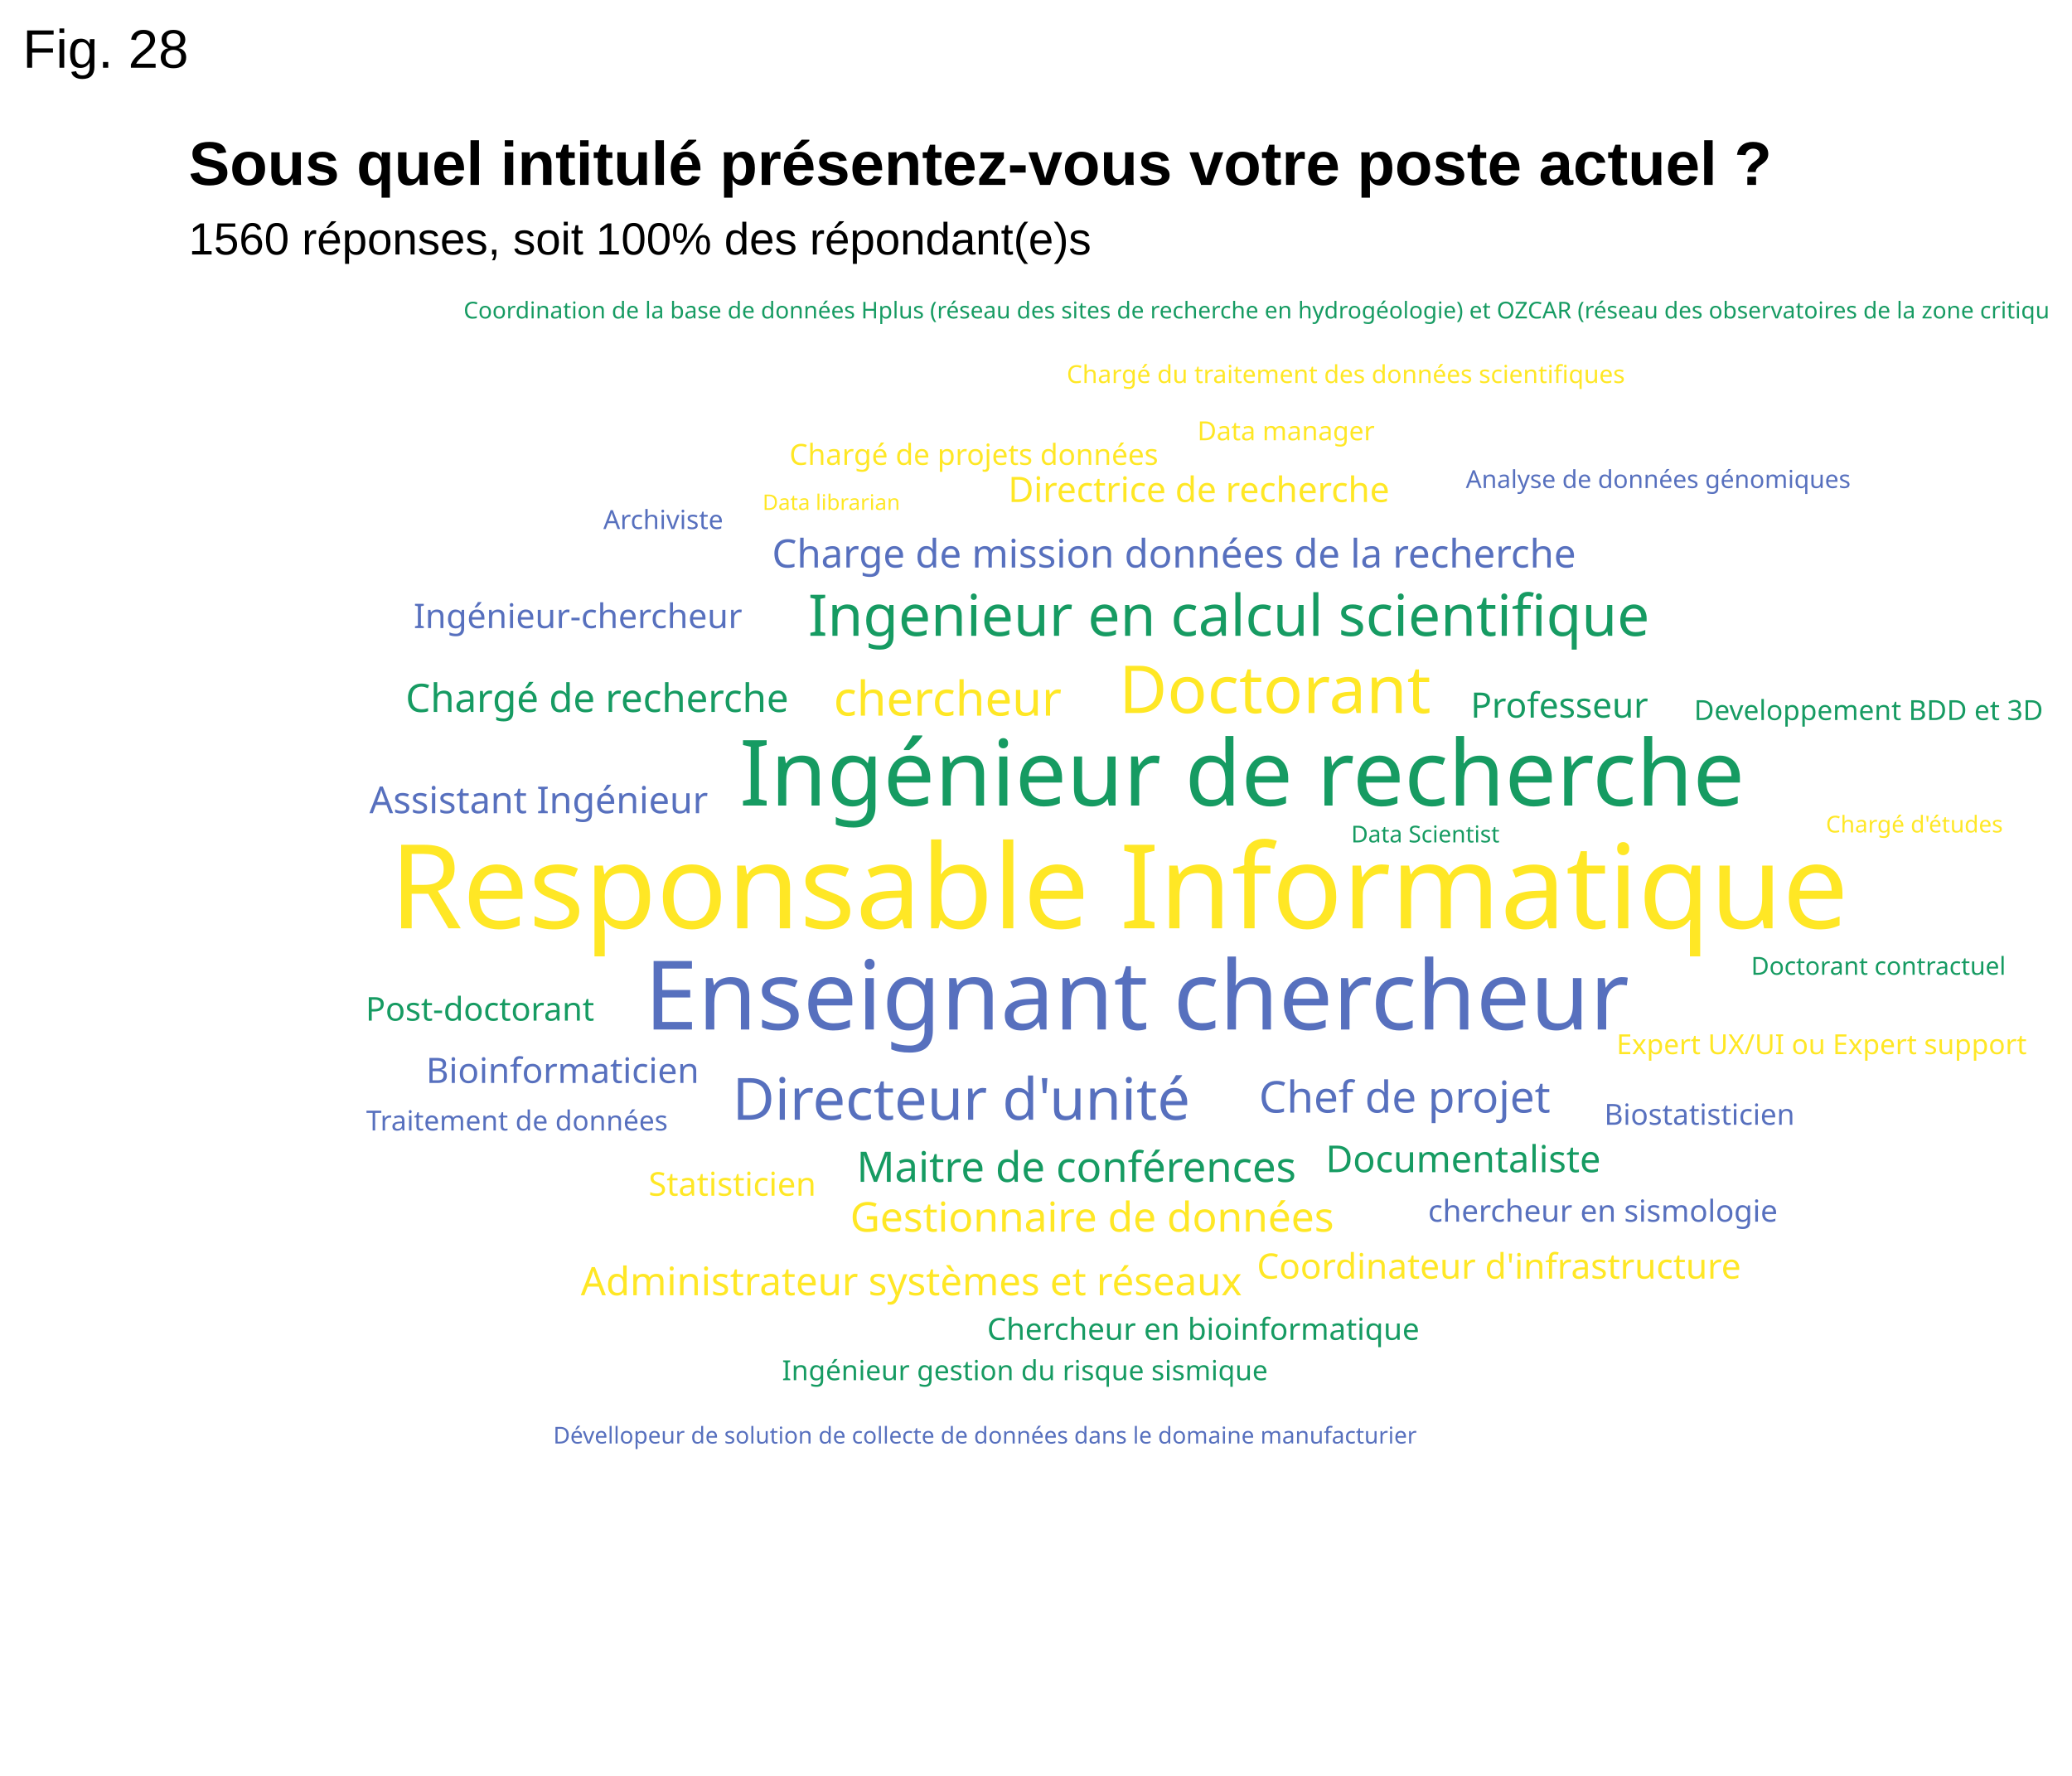
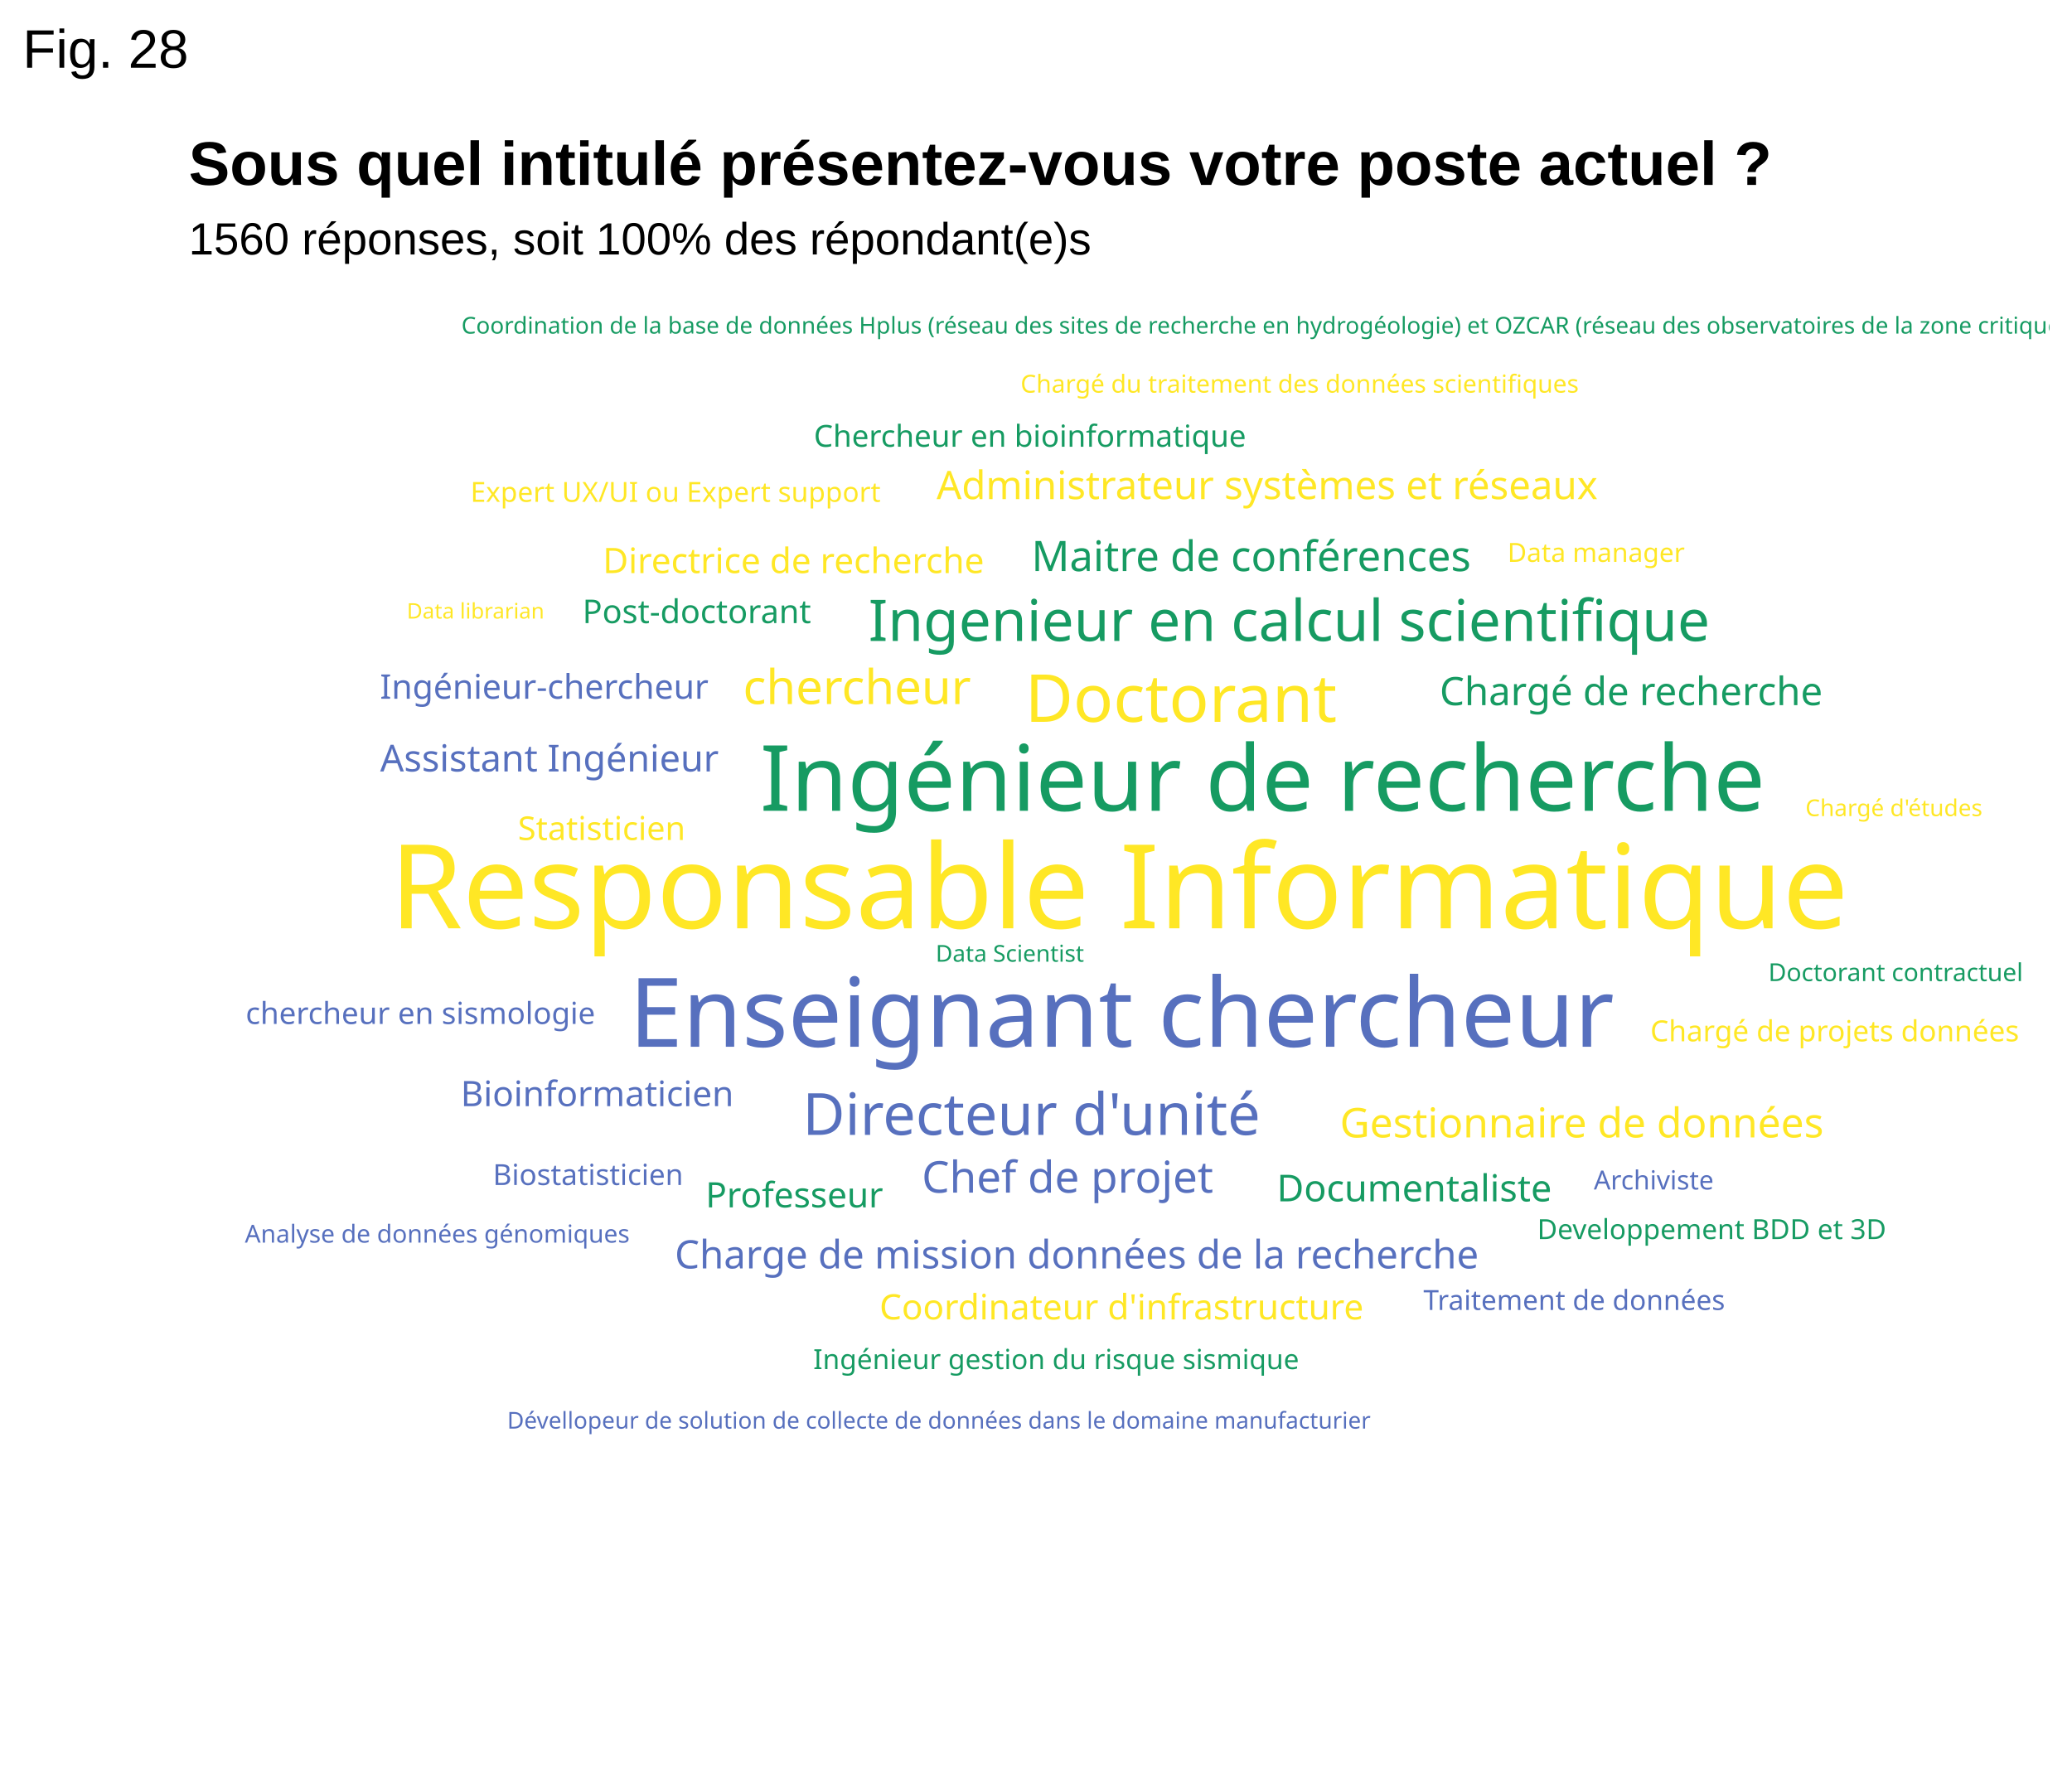
<svg xmlns="http://www.w3.org/2000/svg" class="svglite" width="504.00pt" height="432.00pt" viewBox="0 0 504.00 432.00">
  <defs>
    <style type="text/css">
    .svglite line, .svglite polyline, .svglite polygon, .svglite path, .svglite rect, .svglite circle {
      fill: none;
      stroke: #000000;
      stroke-linecap: round;
      stroke-linejoin: round;
      stroke-miterlimit: 10.00;
    }
    .svglite text {
      white-space: pre;
    }
  </style>
  </defs>
  <rect width="100%" height="100%" style="stroke: none; fill: none;" />
  <defs>
    <clipPath id="cpMC4wMHw1MDQuMDB8MC4wMHw0MzIuMDA=">
      <rect x="0.00" y="0.00" width="504.00" height="432.00" />
    </clipPath>
  </defs>
  <g clip-path="url(#cpMC4wMHw1MDQuMDB8MC4wMHw0MzIuMDA=)">
</g>
  <defs>
    <clipPath id="cpNDUuODl8NDk4LjUyfDQuNzh8NDI2LjUy">
      <rect x="45.89" y="4.78" width="452.63" height="421.74" />
    </clipPath>
  </defs>
  <g clip-path="url(#cpNDUuODl8NDk4LjUyfDQuNzh8NDI2LjUy)">
    <text x="272.21" y="225.81" text-anchor="middle" style="font-size: 28.45px;fill: #FFE725; font-family: &quot;Noto Sans&quot;;" textLength="354.67px" lengthAdjust="spacingAndGlyphs">Responsable Informatique</text>
-     <text x="276.51" y="250.44" text-anchor="middle" style="font-size: 23.36px;fill: #5770BE; font-family: &quot;Noto Sans&quot;;" textLength="240.04px" lengthAdjust="spacingAndGlyphs">Enseignant chercheur</text>
-     <text x="302.10" y="195.96" text-anchor="middle" style="font-size: 22.27px;fill: #169B62; font-family: &quot;Noto Sans&quot;;" textLength="245.20px" lengthAdjust="spacingAndGlyphs">Ingénieur de recherche</text>
-     <text x="310.12" y="173.45" text-anchor="middle" style="font-size: 16.10px;fill: #FFE725; font-family: &quot;Noto Sans&quot;;" textLength="76.18px" lengthAdjust="spacingAndGlyphs">Doctorant</text>
-     <text x="233.81" y="272.38" text-anchor="middle" style="font-size: 14.15px;fill: #5770BE; font-family: &quot;Noto Sans&quot;;" textLength="112.02px" lengthAdjust="spacingAndGlyphs">Directeur d'unité</text>
-     <text x="298.90" y="154.67" text-anchor="middle" style="font-size: 13.98px;fill: #169B62; font-family: &quot;Noto Sans&quot;;" textLength="204.70px" lengthAdjust="spacingAndGlyphs">Ingenieur en calcul scientifique</text>
-     <text x="230.51" y="174.09" text-anchor="middle" style="font-size: 11.68px;fill: #FFE725; font-family: &quot;Noto Sans&quot;;" textLength="55.66px" lengthAdjust="spacingAndGlyphs">chercheur</text>
-     <text x="341.68" y="270.65" text-anchor="middle" style="font-size: 10.66px;fill: #5770BE; font-family: &quot;Noto Sans&quot;;" textLength="71.11px" lengthAdjust="spacingAndGlyphs">Chef de projet</text>
-     <text x="261.82" y="287.50" text-anchor="middle" style="font-size: 10.23px;fill: #169B62; font-family: &quot;Noto Sans&quot;;" textLength="107.19px" lengthAdjust="spacingAndGlyphs">Maitre de conférences</text>
-     <text x="265.64" y="299.61" text-anchor="middle" style="font-size: 10.00px;fill: #FFE725; font-family: &quot;Noto Sans&quot;;" textLength="117.85px" lengthAdjust="spacingAndGlyphs">Gestionnaire de données</text>
-     <text x="285.57" y="138.05" text-anchor="middle" style="font-size: 9.54px;fill: #5770BE; font-family: &quot;Noto Sans&quot;;" textLength="195.88px" lengthAdjust="spacingAndGlyphs">Charge de mission données de la recherche</text>
-     <text x="145.25" y="173.19" text-anchor="middle" style="font-size: 9.54px;fill: #169B62; font-family: &quot;Noto Sans&quot;;" textLength="93.57px" lengthAdjust="spacingAndGlyphs">Chargé de recherche</text>
-     <text x="221.68" y="315.08" text-anchor="middle" style="font-size: 9.54px;fill: #FFE725; font-family: &quot;Noto Sans&quot;;" textLength="161.08px" lengthAdjust="spacingAndGlyphs">Administrateur systèmes et réseaux</text>
-     <text x="131.04" y="197.82" text-anchor="middle" style="font-size: 9.05px;fill: #5770BE; font-family: &quot;Noto Sans&quot;;" textLength="82.38px" lengthAdjust="spacingAndGlyphs">Assistant Ingénieur</text>
-     <text x="355.92" y="285.15" text-anchor="middle" style="font-size: 9.05px;fill: #169B62; font-family: &quot;Noto Sans&quot;;" textLength="66.89px" lengthAdjust="spacingAndGlyphs">Documentaliste</text>
-     <text x="291.62" y="122.12" text-anchor="middle" style="font-size: 8.53px;fill: #FFE725; font-family: &quot;Noto Sans&quot;;" textLength="93.10px" lengthAdjust="spacingAndGlyphs">Directrice de recherche</text>
-     <text x="136.84" y="263.44" text-anchor="middle" style="font-size: 8.53px;fill: #5770BE; font-family: &quot;Noto Sans&quot;;" textLength="66.31px" lengthAdjust="spacingAndGlyphs">Bioinformaticien</text>
-     <text x="379.32" y="174.58" text-anchor="middle" style="font-size: 8.53px;fill: #169B62; font-family: &quot;Noto Sans&quot;;" textLength="43.30px" lengthAdjust="spacingAndGlyphs">Professeur</text>
-     <text x="364.61" y="311.04" text-anchor="middle" style="font-size: 8.53px;fill: #FFE725; font-family: &quot;Noto Sans&quot;;" textLength="118.06px" lengthAdjust="spacingAndGlyphs">Coordinateur d'infrastructure</text>
-     <text x="140.58" y="152.79" text-anchor="middle" style="font-size: 8.26px;fill: #5770BE; font-family: &quot;Noto Sans&quot;;" textLength="79.98px" lengthAdjust="spacingAndGlyphs">Ingénieur-chercheur</text>
-     <text x="116.74" y="248.28" text-anchor="middle" style="font-size: 7.98px;fill: #169B62; font-family: &quot;Noto Sans&quot;;" textLength="55.73px" lengthAdjust="spacingAndGlyphs">Post-doctorant</text>
-     <text x="178.13" y="290.87" text-anchor="middle" style="font-size: 7.98px;fill: #FFE725; font-family: &quot;Noto Sans&quot;;" textLength="40.72px" lengthAdjust="spacingAndGlyphs">Statisticien</text>
-     <text x="389.89" y="297.19" text-anchor="middle" style="font-size: 7.39px;fill: #5770BE; font-family: &quot;Noto Sans&quot;;" textLength="85.02px" lengthAdjust="spacingAndGlyphs">chercheur en sismologie</text>
-     <text x="292.69" y="325.93" text-anchor="middle" style="font-size: 7.39px;fill: #169B62; font-family: &quot;Noto Sans&quot;;" textLength="105.10px" lengthAdjust="spacingAndGlyphs">Chercheur en bioinformatique</text>
-     <text x="236.87" y="113.08" text-anchor="middle" style="font-size: 7.07px;fill: #FFE725; font-family: &quot;Noto Sans&quot;;" textLength="89.81px" lengthAdjust="spacingAndGlyphs">Chargé de projets données</text>
-     <text x="413.38" y="273.61" text-anchor="middle" style="font-size: 7.07px;fill: #5770BE; font-family: &quot;Noto Sans&quot;;" textLength="46.26px" lengthAdjust="spacingAndGlyphs">Biostatisticien</text>
-     <text x="249.31" y="335.75" text-anchor="middle" style="font-size: 6.74px;fill: #169B62; font-family: &quot;Noto Sans&quot;;" textLength="118.07px" lengthAdjust="spacingAndGlyphs">Ingénieur gestion du risque sismique</text>
-     <text x="443.10" y="256.43" text-anchor="middle" style="font-size: 6.74px;fill: #FFE725; font-family: &quot;Noto Sans&quot;;" textLength="99.70px" lengthAdjust="spacingAndGlyphs">Expert UX/UI ou Expert support</text>
-     <text x="125.76" y="275.00" text-anchor="middle" style="font-size: 6.74px;fill: #5770BE; font-family: &quot;Noto Sans&quot;;" textLength="73.78px" lengthAdjust="spacingAndGlyphs">Traitement de données</text>
-     <text x="454.52" y="175.16" text-anchor="middle" style="font-size: 6.74px;fill: #169B62; font-family: &quot;Noto Sans&quot;;" textLength="85.00px" lengthAdjust="spacingAndGlyphs">Developpement BDD et 3D</text>
-     <text x="312.81" y="107.10" text-anchor="middle" style="font-size: 6.40px;fill: #FFE725; font-family: &quot;Noto Sans&quot;;" textLength="43.08px" lengthAdjust="spacingAndGlyphs">Data manager</text>
-     <text x="161.34" y="128.69" text-anchor="middle" style="font-size: 6.40px;fill: #5770BE; font-family: &quot;Noto Sans&quot;;" textLength="29.26px" lengthAdjust="spacingAndGlyphs">Archiviste</text>
-     <text x="456.92" y="237.12" text-anchor="middle" style="font-size: 6.03px;fill: #169B62; font-family: &quot;Noto Sans&quot;;" textLength="62.20px" lengthAdjust="spacingAndGlyphs">Doctorant contractuel</text>
-     <text x="327.36" y="93.17" text-anchor="middle" style="font-size: 6.03px;fill: #FFE725; font-family: &quot;Noto Sans&quot;;" textLength="135.96px" lengthAdjust="spacingAndGlyphs">Chargé du traitement des données scientifiques</text>
-     <text x="403.35" y="118.71" text-anchor="middle" style="font-size: 6.03px;fill: #5770BE; font-family: &quot;Noto Sans&quot;;" textLength="93.60px" lengthAdjust="spacingAndGlyphs">Analyse de données génomiques</text>
-     <text x="346.71" y="204.92" text-anchor="middle" style="font-size: 5.64px;fill: #169B62; font-family: &quot;Noto Sans&quot;;" textLength="36.12px" lengthAdjust="spacingAndGlyphs">Data Scientist</text>
-     <text x="465.66" y="202.50" text-anchor="middle" style="font-size: 5.64px;fill: #FFE725; font-family: &quot;Noto Sans&quot;;" textLength="43.47px" lengthAdjust="spacingAndGlyphs">Chargé d'études</text>
-     <text x="239.59" y="351.15" text-anchor="middle" style="font-size: 5.64px;fill: #5770BE; font-family: &quot;Noto Sans&quot;;" textLength="210.25px" lengthAdjust="spacingAndGlyphs">Dévellopeur de solution de collecte de données dans le domaine manufacturier</text>
-     <text x="308.84" y="77.46" text-anchor="middle" style="font-size: 5.64px;fill: #169B62; font-family: &quot;Noto Sans&quot;;" textLength="393.27px" lengthAdjust="spacingAndGlyphs">Coordination de la base de données Hplus (réseau des sites de recherche en hydrogéologie) et OZCAR (réseau des observatoires de la zone critique).</text>
-     <text x="202.22" y="124.04" text-anchor="middle" style="font-size: 5.22px;fill: #FFE725; font-family: &quot;Noto Sans&quot;;" textLength="33.55px" lengthAdjust="spacingAndGlyphs">Data librarian</text>
+     <text x="272.84" y="254.63" text-anchor="middle" style="font-size: 23.36px;fill: #5770BE; font-family: &quot;Noto Sans&quot;;" textLength="240.04px" lengthAdjust="spacingAndGlyphs">Enseignant chercheur</text>
+     <text x="307.10" y="197.24" text-anchor="middle" style="font-size: 22.27px;fill: #169B62; font-family: &quot;Noto Sans&quot;;" textLength="245.20px" lengthAdjust="spacingAndGlyphs">Ingénieur de recherche</text>
+     <text x="287.25" y="175.59" text-anchor="middle" style="font-size: 16.10px;fill: #FFE725; font-family: &quot;Noto Sans&quot;;" textLength="76.18px" lengthAdjust="spacingAndGlyphs">Doctorant</text>
+     <text x="250.89" y="276.07" text-anchor="middle" style="font-size: 14.15px;fill: #5770BE; font-family: &quot;Noto Sans&quot;;" textLength="112.02px" lengthAdjust="spacingAndGlyphs">Directeur d'unité</text>
+     <text x="313.57" y="155.92" text-anchor="middle" style="font-size: 13.98px;fill: #169B62; font-family: &quot;Noto Sans&quot;;" textLength="204.70px" lengthAdjust="spacingAndGlyphs">Ingenieur en calcul scientifique</text>
+     <text x="208.47" y="171.27" text-anchor="middle" style="font-size: 11.68px;fill: #FFE725; font-family: &quot;Noto Sans&quot;;" textLength="55.66px" lengthAdjust="spacingAndGlyphs">chercheur</text>
+     <text x="259.67" y="290.12" text-anchor="middle" style="font-size: 10.66px;fill: #5770BE; font-family: &quot;Noto Sans&quot;;" textLength="71.11px" lengthAdjust="spacingAndGlyphs">Chef de projet</text>
+     <text x="304.34" y="138.92" text-anchor="middle" style="font-size: 10.23px;fill: #169B62; font-family: &quot;Noto Sans&quot;;" textLength="107.19px" lengthAdjust="spacingAndGlyphs">Maitre de conférences</text>
+     <text x="384.76" y="276.69" text-anchor="middle" style="font-size: 10.00px;fill: #FFE725; font-family: &quot;Noto Sans&quot;;" textLength="117.85px" lengthAdjust="spacingAndGlyphs">Gestionnaire de données</text>
+     <text x="261.91" y="308.55" text-anchor="middle" style="font-size: 9.54px;fill: #5770BE; font-family: &quot;Noto Sans&quot;;" textLength="195.88px" lengthAdjust="spacingAndGlyphs">Charge de mission données de la recherche</text>
+     <text x="396.77" y="171.54" text-anchor="middle" style="font-size: 9.54px;fill: #169B62; font-family: &quot;Noto Sans&quot;;" textLength="93.57px" lengthAdjust="spacingAndGlyphs">Chargé de recherche</text>
+     <text x="308.23" y="121.41" text-anchor="middle" style="font-size: 9.54px;fill: #FFE725; font-family: &quot;Noto Sans&quot;;" textLength="161.08px" lengthAdjust="spacingAndGlyphs">Administrateur systèmes et réseaux</text>
+     <text x="133.66" y="187.66" text-anchor="middle" style="font-size: 9.05px;fill: #5770BE; font-family: &quot;Noto Sans&quot;;" textLength="82.38px" lengthAdjust="spacingAndGlyphs">Assistant Ingénieur</text>
+     <text x="344.02" y="292.24" text-anchor="middle" style="font-size: 9.05px;fill: #169B62; font-family: &quot;Noto Sans&quot;;" textLength="66.89px" lengthAdjust="spacingAndGlyphs">Documentaliste</text>
+     <text x="193.01" y="139.41" text-anchor="middle" style="font-size: 8.53px;fill: #FFE725; font-family: &quot;Noto Sans&quot;;" textLength="93.10px" lengthAdjust="spacingAndGlyphs">Directrice de recherche</text>
+     <text x="145.26" y="269.08" text-anchor="middle" style="font-size: 8.53px;fill: #5770BE; font-family: &quot;Noto Sans&quot;;" textLength="66.31px" lengthAdjust="spacingAndGlyphs">Bioinformaticien</text>
+     <text x="193.23" y="293.71" text-anchor="middle" style="font-size: 8.53px;fill: #169B62; font-family: &quot;Noto Sans&quot;;" textLength="43.30px" lengthAdjust="spacingAndGlyphs">Professeur</text>
+     <text x="272.81" y="320.96" text-anchor="middle" style="font-size: 8.53px;fill: #FFE725; font-family: &quot;Noto Sans&quot;;" textLength="118.06px" lengthAdjust="spacingAndGlyphs">Coordinateur d'infrastructure</text>
+     <text x="132.38" y="169.98" text-anchor="middle" style="font-size: 8.26px;fill: #5770BE; font-family: &quot;Noto Sans&quot;;" textLength="79.98px" lengthAdjust="spacingAndGlyphs">Ingénieur-chercheur</text>
+     <text x="169.48" y="151.58" text-anchor="middle" style="font-size: 7.98px;fill: #169B62; font-family: &quot;Noto Sans&quot;;" textLength="55.73px" lengthAdjust="spacingAndGlyphs">Post-doctorant</text>
+     <text x="146.35" y="204.34" text-anchor="middle" style="font-size: 7.98px;fill: #FFE725; font-family: &quot;Noto Sans&quot;;" textLength="40.72px" lengthAdjust="spacingAndGlyphs">Statisticien</text>
+     <text x="102.27" y="249.09" text-anchor="middle" style="font-size: 7.39px;fill: #5770BE; font-family: &quot;Noto Sans&quot;;" textLength="85.02px" lengthAdjust="spacingAndGlyphs">chercheur en sismologie</text>
+     <text x="250.53" y="108.68" text-anchor="middle" style="font-size: 7.39px;fill: #169B62; font-family: &quot;Noto Sans&quot;;" textLength="105.10px" lengthAdjust="spacingAndGlyphs">Chercheur en bioinformatique</text>
+     <text x="446.27" y="253.31" text-anchor="middle" style="font-size: 7.07px;fill: #FFE725; font-family: &quot;Noto Sans&quot;;" textLength="89.81px" lengthAdjust="spacingAndGlyphs">Chargé de projets données</text>
+     <text x="143.04" y="288.26" text-anchor="middle" style="font-size: 7.07px;fill: #5770BE; font-family: &quot;Noto Sans&quot;;" textLength="46.26px" lengthAdjust="spacingAndGlyphs">Biostatisticien</text>
+     <text x="256.91" y="333.05" text-anchor="middle" style="font-size: 6.74px;fill: #169B62; font-family: &quot;Noto Sans&quot;;" textLength="118.07px" lengthAdjust="spacingAndGlyphs">Ingénieur gestion du risque sismique</text>
+     <text x="164.32" y="122.08" text-anchor="middle" style="font-size: 6.74px;fill: #FFE725; font-family: &quot;Noto Sans&quot;;" textLength="99.70px" lengthAdjust="spacingAndGlyphs">Expert UX/UI ou Expert support</text>
+     <text x="382.92" y="318.66" text-anchor="middle" style="font-size: 6.74px;fill: #5770BE; font-family: &quot;Noto Sans&quot;;" textLength="73.78px" lengthAdjust="spacingAndGlyphs">Traitement de données</text>
+     <text x="416.37" y="301.42" text-anchor="middle" style="font-size: 6.74px;fill: #169B62; font-family: &quot;Noto Sans&quot;;" textLength="85.00px" lengthAdjust="spacingAndGlyphs">Developpement BDD et 3D</text>
+     <text x="388.25" y="136.68" text-anchor="middle" style="font-size: 6.40px;fill: #FFE725; font-family: &quot;Noto Sans&quot;;" textLength="43.08px" lengthAdjust="spacingAndGlyphs">Data manager</text>
+     <text x="402.27" y="289.35" text-anchor="middle" style="font-size: 6.40px;fill: #5770BE; font-family: &quot;Noto Sans&quot;;" textLength="29.26px" lengthAdjust="spacingAndGlyphs">Archiviste</text>
+     <text x="461.11" y="238.66" text-anchor="middle" style="font-size: 6.03px;fill: #169B62; font-family: &quot;Noto Sans&quot;;" textLength="62.20px" lengthAdjust="spacingAndGlyphs">Doctorant contractuel</text>
+     <text x="316.13" y="95.51" text-anchor="middle" style="font-size: 6.03px;fill: #FFE725; font-family: &quot;Noto Sans&quot;;" textLength="135.96px" lengthAdjust="spacingAndGlyphs">Chargé du traitement des données scientifiques</text>
+     <text x="106.36" y="302.28" text-anchor="middle" style="font-size: 6.03px;fill: #5770BE; font-family: &quot;Noto Sans&quot;;" textLength="93.60px" lengthAdjust="spacingAndGlyphs">Analyse de données génomiques</text>
+     <text x="245.64" y="233.94" text-anchor="middle" style="font-size: 5.64px;fill: #169B62; font-family: &quot;Noto Sans&quot;;" textLength="36.12px" lengthAdjust="spacingAndGlyphs">Data Scientist</text>
+     <text x="460.68" y="198.52" text-anchor="middle" style="font-size: 5.64px;fill: #FFE725; font-family: &quot;Noto Sans&quot;;" textLength="43.47px" lengthAdjust="spacingAndGlyphs">Chargé d'études</text>
+     <text x="228.38" y="347.52" text-anchor="middle" style="font-size: 5.64px;fill: #5770BE; font-family: &quot;Noto Sans&quot;;" textLength="210.25px" lengthAdjust="spacingAndGlyphs">Dévellopeur de solution de collecte de données dans le domaine manufacturier</text>
+     <text x="308.32" y="81.15" text-anchor="middle" style="font-size: 5.64px;fill: #169B62; font-family: &quot;Noto Sans&quot;;" textLength="393.27px" lengthAdjust="spacingAndGlyphs">Coordination de la base de données Hplus (réseau des sites de recherche en hydrogéologie) et OZCAR (réseau des observatoires de la zone critique).</text>
+     <text x="115.68" y="150.47" text-anchor="middle" style="font-size: 5.22px;fill: #FFE725; font-family: &quot;Noto Sans&quot;;" textLength="33.55px" lengthAdjust="spacingAndGlyphs">Data librarian</text>
  </g>
  <g clip-path="url(#cpMC4wMHw1MDQuMDB8MC4wMHw0MzIuMDA=)">
    <text x="45.89" y="61.91" style="font-size: 11.00px; font-family: &quot;Arial&quot;;" textLength="227.87px" lengthAdjust="spacingAndGlyphs">1560 réponses, soit 100% des répondant(e)s</text>
    <text x="45.89" y="28.78" style="font-size: 15.00px; font-weight: bold; font-family: &quot;Arial&quot;;" textLength="0.00px" lengthAdjust="spacingAndGlyphs" />
    <text x="45.89" y="44.98" style="font-size: 15.00px; font-weight: bold; font-family: &quot;Arial&quot;;" textLength="399.61px" lengthAdjust="spacingAndGlyphs">Sous quel intitulé présentez-vous votre poste actuel ?</text>
    <text x="25.69" y="16.48" text-anchor="middle" style="font-size: 13.20px; font-family: &quot;Arial&quot;;" textLength="40.41px" lengthAdjust="spacingAndGlyphs">Fig. 28</text>
  </g>
</svg>
